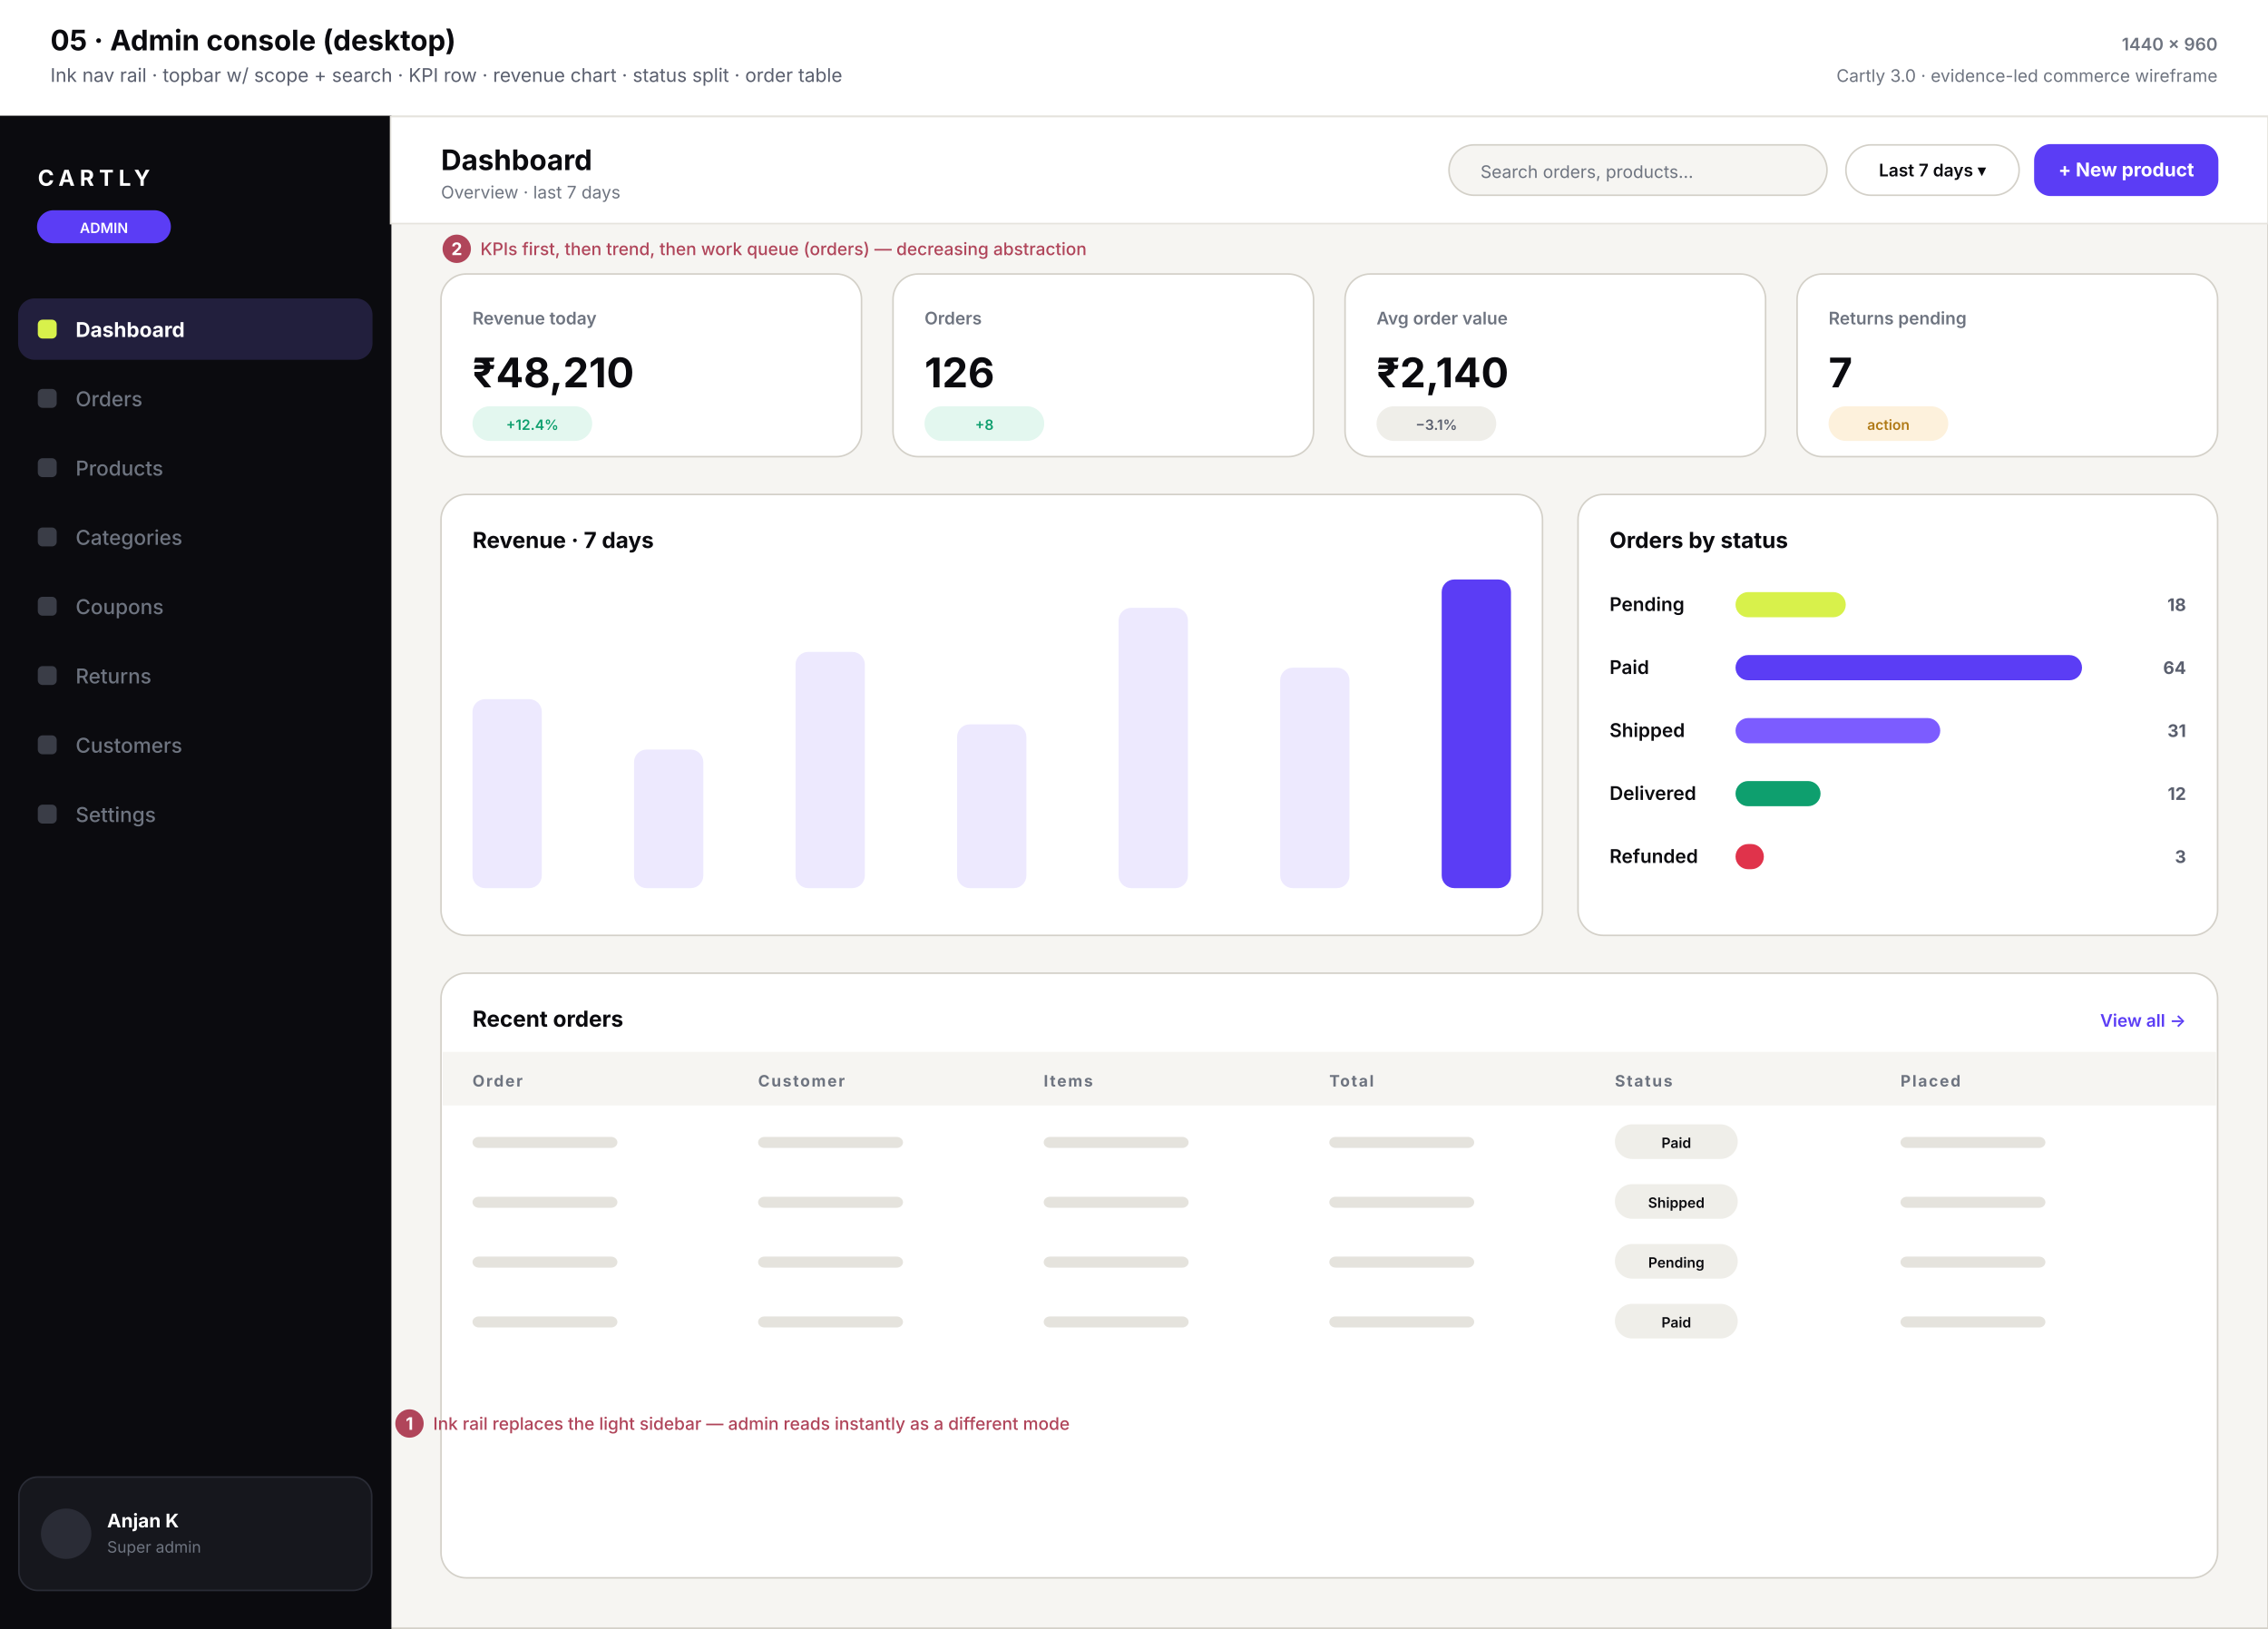
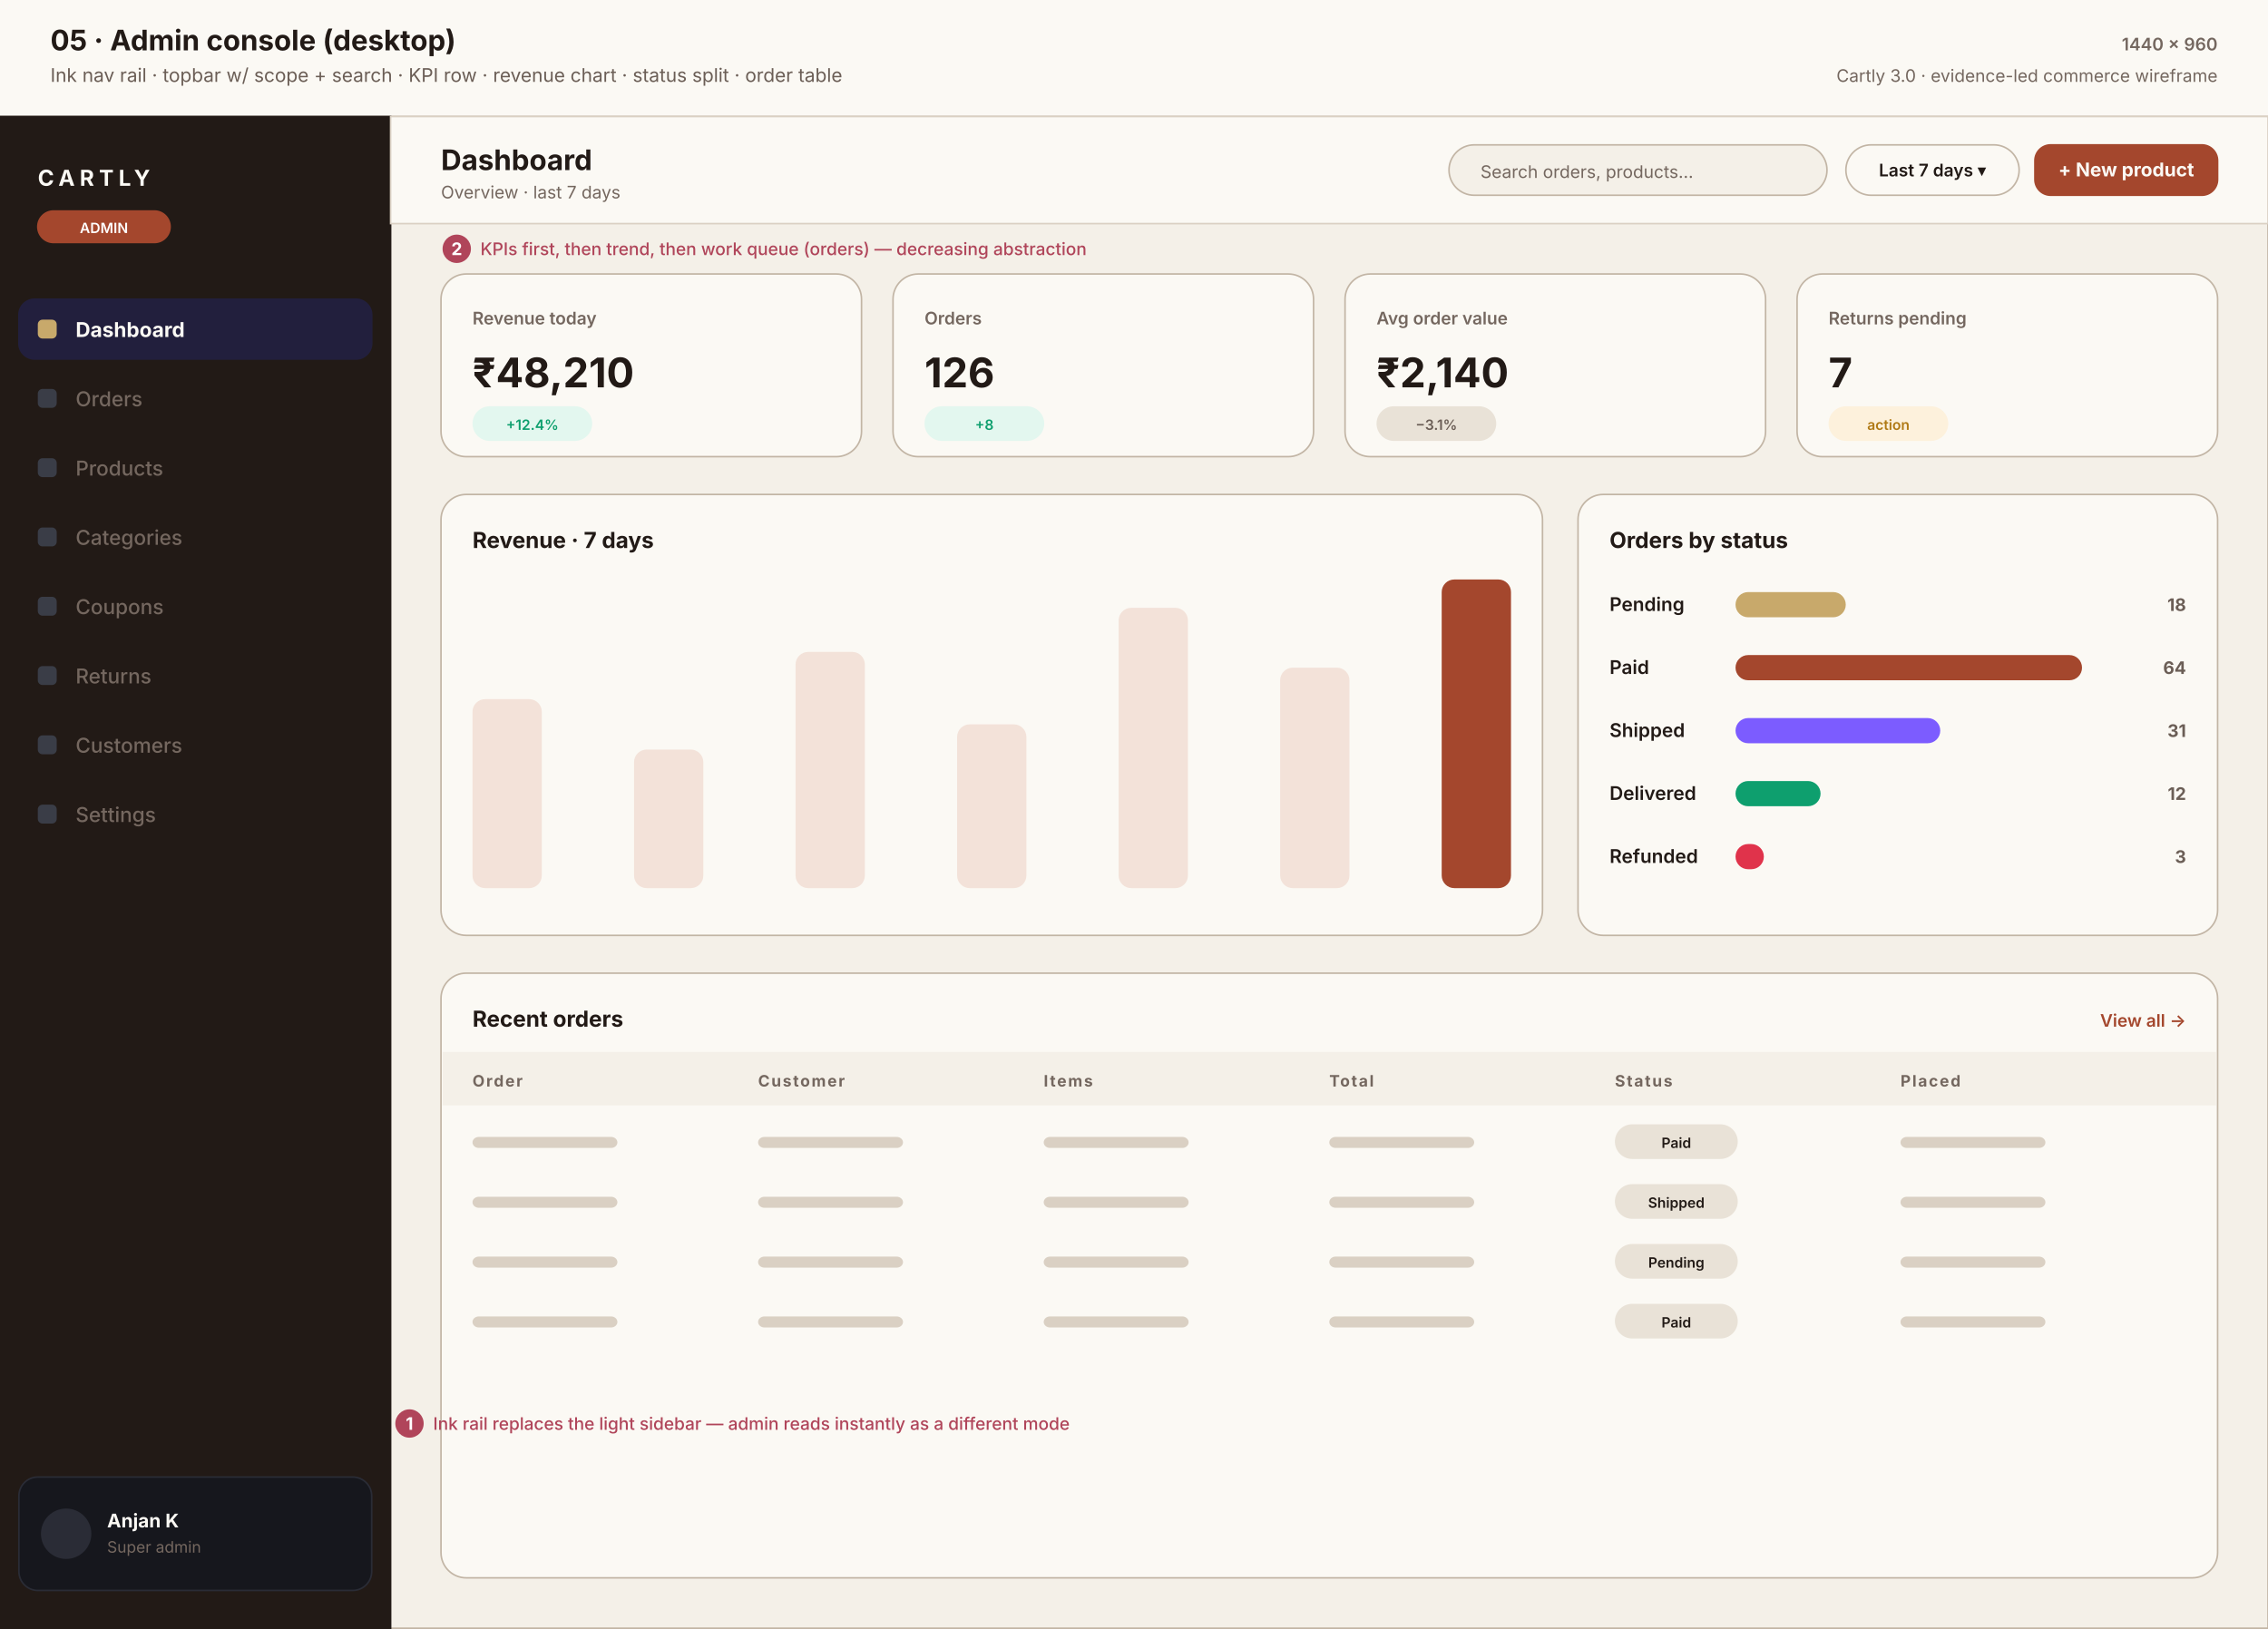
<svg xmlns="http://www.w3.org/2000/svg" width="1440" height="1034" viewBox="0 0 1440 1034">
-   <rect width="1440" height="1034" fill="#FFFFFF" />
+   <rect width="1440" height="1034" fill="#FBF9F4" />
  <g id="frame-label" data-name="frame-label">
-     <text x="32" y="32" font-family="Inter, 'Helvetica Neue', Arial, sans-serif" font-size="18" font-weight="700" fill="#0B0B0F" text-anchor="start">05 · Admin console (desktop)</text>
-     <text x="32" y="52" font-family="Inter, 'Helvetica Neue', Arial, sans-serif" font-size="12" font-weight="400" fill="#5A5F6E" text-anchor="start">Ink nav rail · topbar w/ scope + search · KPI row · revenue chart · status split · order table</text>
-     <text x="1408" y="32" font-family="Inter, 'Helvetica Neue', Arial, sans-serif" font-size="11" font-weight="600" fill="#6E7480" text-anchor="end">1440 × 960</text>
-     <text x="1408" y="52" font-family="Inter, 'Helvetica Neue', Arial, sans-serif" font-size="11" font-weight="400" fill="#6E7480" text-anchor="end">Cartly 3.0 · evidence-led commerce wireframe</text>
+     <text x="32" y="32" font-family="Inter, 'Helvetica Neue', Arial, sans-serif" font-size="18" font-weight="700" fill="#221A16" text-anchor="start">05 · Admin console (desktop)</text>
+     <text x="32" y="52" font-family="Inter, 'Helvetica Neue', Arial, sans-serif" font-size="12" font-weight="400" fill="#6B5E56" text-anchor="start">Ink nav rail · topbar w/ scope + search · KPI row · revenue chart · status split · order table</text>
+     <text x="1408" y="32" font-family="Inter, 'Helvetica Neue', Arial, sans-serif" font-size="11" font-weight="600" fill="#74675F" text-anchor="end">1440 × 960</text>
+     <text x="1408" y="52" font-family="Inter, 'Helvetica Neue', Arial, sans-serif" font-size="11" font-weight="400" fill="#74675F" text-anchor="end">Cartly 3.0 · evidence-led commerce wireframe</text>
  </g>
  <g transform="translate(0 74)">
-     <rect width="1440" height="960" fill="#F6F5F2" stroke="#D3D0C8" />
+     <rect width="1440" height="960" fill="#F4F0E8" stroke="#C2B5A5" />
    <g id="admin-rail" data-name="admin-rail">
-       <rect x="0" y="0" width="248" height="960" rx="0" fill="#0B0B0F" stroke="#0B0B0F" stroke-width="1" />
-       <text x="24" y="44" font-family="Inter, 'Helvetica Neue', Arial, sans-serif" font-size="14" font-weight="700" fill="#FFFFFF" text-anchor="start" letter-spacing="0.22em">CARTLY</text>
-       <rect x="24" y="60" width="84" height="20" rx="10" fill="#5B3DF5" stroke="#5B3DF5" stroke-width="1" />
+       <rect x="0" y="0" width="248" height="960" rx="0" fill="#221A16" stroke="#221A16" stroke-width="1" />
+       <text x="24" y="44" font-family="Inter, 'Helvetica Neue', Arial, sans-serif" font-size="14" font-weight="700" fill="#FBF9F4" text-anchor="start" letter-spacing="0.22em">CARTLY</text>
+       <rect x="24" y="60" width="84" height="20" rx="10" fill="#A4472D" stroke="#A4472D" stroke-width="1" />
      <text x="66" y="74" font-family="Inter, 'Helvetica Neue', Arial, sans-serif" font-size="9" font-weight="600" fill="#fff" text-anchor="middle">ADMIN</text>
      <rect x="12" y="116" width="224" height="38" rx="10" fill="#221F3D" stroke="#221F3D" stroke-width="1" />
-       <rect x="24" y="129" width="12" height="12" rx="3" fill="#D8F14B" />
-       <text x="48" y="140" font-family="Inter, 'Helvetica Neue', Arial, sans-serif" font-size="13" font-weight="700" fill="#FFFFFF" text-anchor="start">Dashboard</text>
+       <rect x="24" y="129" width="12" height="12" rx="3" fill="#C8A96B" />
+       <text x="48" y="140" font-family="Inter, 'Helvetica Neue', Arial, sans-serif" font-size="13" font-weight="700" fill="#FBF9F4" text-anchor="start">Dashboard</text>
      <rect x="24" y="173" width="12" height="12" rx="3" fill="#3A3D47" />
-       <text x="48" y="184" font-family="Inter, 'Helvetica Neue', Arial, sans-serif" font-size="13" font-weight="500" fill="#6E7480" text-anchor="start">Orders</text>
+       <text x="48" y="184" font-family="Inter, 'Helvetica Neue', Arial, sans-serif" font-size="13" font-weight="500" fill="#74675F" text-anchor="start">Orders</text>
      <rect x="24" y="217" width="12" height="12" rx="3" fill="#3A3D47" />
-       <text x="48" y="228" font-family="Inter, 'Helvetica Neue', Arial, sans-serif" font-size="13" font-weight="500" fill="#6E7480" text-anchor="start">Products</text>
+       <text x="48" y="228" font-family="Inter, 'Helvetica Neue', Arial, sans-serif" font-size="13" font-weight="500" fill="#74675F" text-anchor="start">Products</text>
      <rect x="24" y="261" width="12" height="12" rx="3" fill="#3A3D47" />
-       <text x="48" y="272" font-family="Inter, 'Helvetica Neue', Arial, sans-serif" font-size="13" font-weight="500" fill="#6E7480" text-anchor="start">Categories</text>
+       <text x="48" y="272" font-family="Inter, 'Helvetica Neue', Arial, sans-serif" font-size="13" font-weight="500" fill="#74675F" text-anchor="start">Categories</text>
      <rect x="24" y="305" width="12" height="12" rx="3" fill="#3A3D47" />
-       <text x="48" y="316" font-family="Inter, 'Helvetica Neue', Arial, sans-serif" font-size="13" font-weight="500" fill="#6E7480" text-anchor="start">Coupons</text>
+       <text x="48" y="316" font-family="Inter, 'Helvetica Neue', Arial, sans-serif" font-size="13" font-weight="500" fill="#74675F" text-anchor="start">Coupons</text>
      <rect x="24" y="349" width="12" height="12" rx="3" fill="#3A3D47" />
-       <text x="48" y="360" font-family="Inter, 'Helvetica Neue', Arial, sans-serif" font-size="13" font-weight="500" fill="#6E7480" text-anchor="start">Returns</text>
+       <text x="48" y="360" font-family="Inter, 'Helvetica Neue', Arial, sans-serif" font-size="13" font-weight="500" fill="#74675F" text-anchor="start">Returns</text>
      <rect x="24" y="393" width="12" height="12" rx="3" fill="#3A3D47" />
-       <text x="48" y="404" font-family="Inter, 'Helvetica Neue', Arial, sans-serif" font-size="13" font-weight="500" fill="#6E7480" text-anchor="start">Customers</text>
+       <text x="48" y="404" font-family="Inter, 'Helvetica Neue', Arial, sans-serif" font-size="13" font-weight="500" fill="#74675F" text-anchor="start">Customers</text>
      <rect x="24" y="437" width="12" height="12" rx="3" fill="#3A3D47" />
-       <text x="48" y="448" font-family="Inter, 'Helvetica Neue', Arial, sans-serif" font-size="13" font-weight="500" fill="#6E7480" text-anchor="start">Settings</text>
+       <text x="48" y="448" font-family="Inter, 'Helvetica Neue', Arial, sans-serif" font-size="13" font-weight="500" fill="#74675F" text-anchor="start">Settings</text>
      <rect x="12" y="864" width="224" height="72" rx="12" fill="#16171D" stroke="#2A2C36" stroke-width="1" />
      <circle cx="42" cy="900" r="16" fill="#2A2C36" />
-       <text x="68" y="896" font-family="Inter, 'Helvetica Neue', Arial, sans-serif" font-size="12" font-weight="700" fill="#FFFFFF" text-anchor="start">Anjan K</text>
-       <text x="68" y="912" font-family="Inter, 'Helvetica Neue', Arial, sans-serif" font-size="10" font-weight="400" fill="#6E7480" text-anchor="start">Super admin</text>
+       <text x="68" y="896" font-family="Inter, 'Helvetica Neue', Arial, sans-serif" font-size="12" font-weight="700" fill="#FBF9F4" text-anchor="start">Anjan K</text>
+       <text x="68" y="912" font-family="Inter, 'Helvetica Neue', Arial, sans-serif" font-size="10" font-weight="400" fill="#74675F" text-anchor="start">Super admin</text>
    </g>
    <g id="admin-topbar" data-name="admin-topbar">
-       <rect x="248" y="0" width="1192" height="68" rx="0" fill="#FFFFFF" stroke="#E5E3DD" stroke-width="1" />
-       <text x="280" y="34" font-family="Inter, 'Helvetica Neue', Arial, sans-serif" font-size="18" font-weight="700" fill="#0B0B0F" text-anchor="start">Dashboard</text>
-       <text x="280" y="52" font-family="Inter, 'Helvetica Neue', Arial, sans-serif" font-size="11" font-weight="400" fill="#6E7480" text-anchor="start">Overview · last 7 days</text>
-       <rect x="920" y="18" width="240" height="32" rx="16" fill="#F6F5F2" stroke="#D3D0C8" stroke-width="1" />
-       <text x="940" y="39" font-family="Inter, 'Helvetica Neue', Arial, sans-serif" font-size="11" font-weight="400" fill="#6E7480" text-anchor="start">Search orders, products...</text>
-       <rect x="1172" y="18" width="110" height="32" rx="16" fill="#FFFFFF" stroke="#D3D0C8" stroke-width="1" />
-       <text x="1227" y="38" font-family="Inter, 'Helvetica Neue', Arial, sans-serif" font-size="11" font-weight="600" fill="#0B0B0F" text-anchor="middle">Last 7 days ▾</text>
-       <rect x="1292" y="18" width="116" height="32" rx="10" fill="#5B3DF5" stroke="#5B3DF5" stroke-width="1" />
-       <text x="1350" y="38" font-family="Inter, 'Helvetica Neue', Arial, sans-serif" font-size="12" font-weight="700" fill="#FFFFFF" text-anchor="middle">+ New product</text>
+       <rect x="248" y="0" width="1192" height="68" rx="0" fill="#FBF9F4" stroke="#DAD0C3" stroke-width="1" />
+       <text x="280" y="34" font-family="Inter, 'Helvetica Neue', Arial, sans-serif" font-size="18" font-weight="700" fill="#221A16" text-anchor="start">Dashboard</text>
+       <text x="280" y="52" font-family="Inter, 'Helvetica Neue', Arial, sans-serif" font-size="11" font-weight="400" fill="#74675F" text-anchor="start">Overview · last 7 days</text>
+       <rect x="920" y="18" width="240" height="32" rx="16" fill="#F4F0E8" stroke="#C2B5A5" stroke-width="1" />
+       <text x="940" y="39" font-family="Inter, 'Helvetica Neue', Arial, sans-serif" font-size="11" font-weight="400" fill="#74675F" text-anchor="start">Search orders, products...</text>
+       <rect x="1172" y="18" width="110" height="32" rx="16" fill="#FBF9F4" stroke="#C2B5A5" stroke-width="1" />
+       <text x="1227" y="38" font-family="Inter, 'Helvetica Neue', Arial, sans-serif" font-size="11" font-weight="600" fill="#221A16" text-anchor="middle">Last 7 days ▾</text>
+       <rect x="1292" y="18" width="116" height="32" rx="10" fill="#A4472D" stroke="#A4472D" stroke-width="1" />
+       <text x="1350" y="38" font-family="Inter, 'Helvetica Neue', Arial, sans-serif" font-size="12" font-weight="700" fill="#FBF9F4" text-anchor="middle">+ New product</text>
    </g>
    <g id="kpi-cards" data-name="kpi-cards">
-       <rect x="280" y="100" width="267" height="116" rx="16" fill="#FFFFFF" stroke="#D3D0C8" stroke-width="1" />
-       <text x="300" y="132" font-family="Inter, 'Helvetica Neue', Arial, sans-serif" font-size="11" font-weight="600" fill="#6E7480" text-anchor="start">Revenue today</text>
-       <text x="300" y="172" font-family="Inter, 'Helvetica Neue', Arial, sans-serif" font-size="26" font-weight="700" fill="#0B0B0F" text-anchor="start">₹48,210</text>
+       <rect x="280" y="100" width="267" height="116" rx="16" fill="#FBF9F4" stroke="#C2B5A5" stroke-width="1" />
+       <text x="300" y="132" font-family="Inter, 'Helvetica Neue', Arial, sans-serif" font-size="11" font-weight="600" fill="#74675F" text-anchor="start">Revenue today</text>
+       <text x="300" y="172" font-family="Inter, 'Helvetica Neue', Arial, sans-serif" font-size="26" font-weight="700" fill="#221A16" text-anchor="start">₹48,210</text>
      <rect x="300" y="184" width="76" height="22" rx="11" fill="#E3F7EF" stroke="none" stroke-width="1" />
      <text x="338" y="199" font-family="Inter, 'Helvetica Neue', Arial, sans-serif" font-size="9" font-weight="600" fill="#0E9F6E" text-anchor="middle">+12.4%</text>
-       <rect x="567" y="100" width="267" height="116" rx="16" fill="#FFFFFF" stroke="#D3D0C8" stroke-width="1" />
-       <text x="587" y="132" font-family="Inter, 'Helvetica Neue', Arial, sans-serif" font-size="11" font-weight="600" fill="#6E7480" text-anchor="start">Orders</text>
-       <text x="587" y="172" font-family="Inter, 'Helvetica Neue', Arial, sans-serif" font-size="26" font-weight="700" fill="#0B0B0F" text-anchor="start">126</text>
+       <rect x="567" y="100" width="267" height="116" rx="16" fill="#FBF9F4" stroke="#C2B5A5" stroke-width="1" />
+       <text x="587" y="132" font-family="Inter, 'Helvetica Neue', Arial, sans-serif" font-size="11" font-weight="600" fill="#74675F" text-anchor="start">Orders</text>
+       <text x="587" y="172" font-family="Inter, 'Helvetica Neue', Arial, sans-serif" font-size="26" font-weight="700" fill="#221A16" text-anchor="start">126</text>
      <rect x="587" y="184" width="76" height="22" rx="11" fill="#E3F7EF" stroke="none" stroke-width="1" />
      <text x="625" y="199" font-family="Inter, 'Helvetica Neue', Arial, sans-serif" font-size="9" font-weight="600" fill="#0E9F6E" text-anchor="middle">+8</text>
-       <rect x="854" y="100" width="267" height="116" rx="16" fill="#FFFFFF" stroke="#D3D0C8" stroke-width="1" />
-       <text x="874" y="132" font-family="Inter, 'Helvetica Neue', Arial, sans-serif" font-size="11" font-weight="600" fill="#6E7480" text-anchor="start">Avg order value</text>
-       <text x="874" y="172" font-family="Inter, 'Helvetica Neue', Arial, sans-serif" font-size="26" font-weight="700" fill="#0B0B0F" text-anchor="start">₹2,140</text>
-       <rect x="874" y="184" width="76" height="22" rx="11" fill="#EFEEE9" stroke="none" stroke-width="1" />
-       <text x="912" y="199" font-family="Inter, 'Helvetica Neue', Arial, sans-serif" font-size="9" font-weight="600" fill="#5A5F6E" text-anchor="middle">−3.1%</text>
-       <rect x="1141" y="100" width="267" height="116" rx="16" fill="#FFFFFF" stroke="#D3D0C8" stroke-width="1" />
-       <text x="1161" y="132" font-family="Inter, 'Helvetica Neue', Arial, sans-serif" font-size="11" font-weight="600" fill="#6E7480" text-anchor="start">Returns pending</text>
-       <text x="1161" y="172" font-family="Inter, 'Helvetica Neue', Arial, sans-serif" font-size="26" font-weight="700" fill="#0B0B0F" text-anchor="start">7</text>
+       <rect x="854" y="100" width="267" height="116" rx="16" fill="#FBF9F4" stroke="#C2B5A5" stroke-width="1" />
+       <text x="874" y="132" font-family="Inter, 'Helvetica Neue', Arial, sans-serif" font-size="11" font-weight="600" fill="#74675F" text-anchor="start">Avg order value</text>
+       <text x="874" y="172" font-family="Inter, 'Helvetica Neue', Arial, sans-serif" font-size="26" font-weight="700" fill="#221A16" text-anchor="start">₹2,140</text>
+       <rect x="874" y="184" width="76" height="22" rx="11" fill="#E9E2D7" stroke="none" stroke-width="1" />
+       <text x="912" y="199" font-family="Inter, 'Helvetica Neue', Arial, sans-serif" font-size="9" font-weight="600" fill="#6B5E56" text-anchor="middle">−3.1%</text>
+       <rect x="1141" y="100" width="267" height="116" rx="16" fill="#FBF9F4" stroke="#C2B5A5" stroke-width="1" />
+       <text x="1161" y="132" font-family="Inter, 'Helvetica Neue', Arial, sans-serif" font-size="11" font-weight="600" fill="#74675F" text-anchor="start">Returns pending</text>
+       <text x="1161" y="172" font-family="Inter, 'Helvetica Neue', Arial, sans-serif" font-size="26" font-weight="700" fill="#221A16" text-anchor="start">7</text>
      <rect x="1161" y="184" width="76" height="22" rx="11" fill="#FDF1DC" stroke="none" stroke-width="1" />
      <text x="1199" y="199" font-family="Inter, 'Helvetica Neue', Arial, sans-serif" font-size="9" font-weight="600" fill="#B07A16" text-anchor="middle">action</text>
    </g>
    <g id="revenue-chart" data-name="revenue-chart">
-       <rect x="280" y="240" width="699.36" height="280" rx="16" fill="#FFFFFF" stroke="#D3D0C8" stroke-width="1" />
-       <text x="300" y="274" font-family="Inter, 'Helvetica Neue', Arial, sans-serif" font-size="14" font-weight="700" fill="#0B0B0F" text-anchor="start">Revenue · 7 days</text>
-       <rect x="300" y="370" width="44" height="120" rx="8" fill="#EDE9FE" stroke="none" stroke-width="1" />
-       <rect x="402.56" y="402" width="44" height="88" rx="8" fill="#EDE9FE" stroke="none" stroke-width="1" />
-       <rect x="505.12" y="340" width="44" height="150" rx="8" fill="#EDE9FE" stroke="none" stroke-width="1" />
-       <rect x="607.68" y="386" width="44" height="104" rx="8" fill="#EDE9FE" stroke="none" stroke-width="1" />
-       <rect x="710.24" y="312" width="44" height="178" rx="8" fill="#EDE9FE" stroke="none" stroke-width="1" />
-       <rect x="812.8" y="350" width="44" height="140" rx="8" fill="#EDE9FE" stroke="none" stroke-width="1" />
-       <rect x="915.36" y="294" width="44" height="196" rx="8" fill="#5B3DF5" stroke="none" stroke-width="1" />
+       <rect x="280" y="240" width="699.36" height="280" rx="16" fill="#FBF9F4" stroke="#C2B5A5" stroke-width="1" />
+       <text x="300" y="274" font-family="Inter, 'Helvetica Neue', Arial, sans-serif" font-size="14" font-weight="700" fill="#221A16" text-anchor="start">Revenue · 7 days</text>
+       <rect x="300" y="370" width="44" height="120" rx="8" fill="#F3E2D9" stroke="none" stroke-width="1" />
+       <rect x="402.56" y="402" width="44" height="88" rx="8" fill="#F3E2D9" stroke="none" stroke-width="1" />
+       <rect x="505.12" y="340" width="44" height="150" rx="8" fill="#F3E2D9" stroke="none" stroke-width="1" />
+       <rect x="607.68" y="386" width="44" height="104" rx="8" fill="#F3E2D9" stroke="none" stroke-width="1" />
+       <rect x="710.24" y="312" width="44" height="178" rx="8" fill="#F3E2D9" stroke="none" stroke-width="1" />
+       <rect x="812.8" y="350" width="44" height="140" rx="8" fill="#F3E2D9" stroke="none" stroke-width="1" />
+       <rect x="915.36" y="294" width="44" height="196" rx="8" fill="#A4472D" stroke="none" stroke-width="1" />
    </g>
    <g id="orders-by-status" data-name="orders-by-status">
-       <rect x="1001.92" y="240" width="406.08" height="280" rx="16" fill="#FFFFFF" stroke="#D3D0C8" stroke-width="1" />
-       <text x="1021.92" y="274" font-family="Inter, 'Helvetica Neue', Arial, sans-serif" font-size="14" font-weight="700" fill="#0B0B0F" text-anchor="start">Orders by status</text>
-       <text x="1021.92" y="314" font-family="Inter, 'Helvetica Neue', Arial, sans-serif" font-size="12" font-weight="600" fill="#0B0B0F" text-anchor="start">Pending</text>
-       <rect x="1101.92" y="302" width="70" height="16" rx="8" fill="#D8F14B" stroke="none" stroke-width="1" />
-       <text x="1388" y="314" font-family="Inter, 'Helvetica Neue', Arial, sans-serif" font-size="11" font-weight="700" fill="#5A5F6E" text-anchor="end">18</text>
-       <text x="1021.92" y="354" font-family="Inter, 'Helvetica Neue', Arial, sans-serif" font-size="12" font-weight="600" fill="#0B0B0F" text-anchor="start">Paid</text>
-       <rect x="1101.92" y="342" width="220" height="16" rx="8" fill="#5B3DF5" stroke="none" stroke-width="1" />
-       <text x="1388" y="354" font-family="Inter, 'Helvetica Neue', Arial, sans-serif" font-size="11" font-weight="700" fill="#5A5F6E" text-anchor="end">64</text>
-       <text x="1021.92" y="394" font-family="Inter, 'Helvetica Neue', Arial, sans-serif" font-size="12" font-weight="600" fill="#0B0B0F" text-anchor="start">Shipped</text>
+       <rect x="1001.92" y="240" width="406.08" height="280" rx="16" fill="#FBF9F4" stroke="#C2B5A5" stroke-width="1" />
+       <text x="1021.92" y="274" font-family="Inter, 'Helvetica Neue', Arial, sans-serif" font-size="14" font-weight="700" fill="#221A16" text-anchor="start">Orders by status</text>
+       <text x="1021.92" y="314" font-family="Inter, 'Helvetica Neue', Arial, sans-serif" font-size="12" font-weight="600" fill="#221A16" text-anchor="start">Pending</text>
+       <rect x="1101.92" y="302" width="70" height="16" rx="8" fill="#C8A96B" stroke="none" stroke-width="1" />
+       <text x="1388" y="314" font-family="Inter, 'Helvetica Neue', Arial, sans-serif" font-size="11" font-weight="700" fill="#6B5E56" text-anchor="end">18</text>
+       <text x="1021.92" y="354" font-family="Inter, 'Helvetica Neue', Arial, sans-serif" font-size="12" font-weight="600" fill="#221A16" text-anchor="start">Paid</text>
+       <rect x="1101.92" y="342" width="220" height="16" rx="8" fill="#A4472D" stroke="none" stroke-width="1" />
+       <text x="1388" y="354" font-family="Inter, 'Helvetica Neue', Arial, sans-serif" font-size="11" font-weight="700" fill="#6B5E56" text-anchor="end">64</text>
+       <text x="1021.92" y="394" font-family="Inter, 'Helvetica Neue', Arial, sans-serif" font-size="12" font-weight="600" fill="#221A16" text-anchor="start">Shipped</text>
      <rect x="1101.92" y="382" width="130" height="16" rx="8" fill="#7C5CFF" stroke="none" stroke-width="1" />
-       <text x="1388" y="394" font-family="Inter, 'Helvetica Neue', Arial, sans-serif" font-size="11" font-weight="700" fill="#5A5F6E" text-anchor="end">31</text>
-       <text x="1021.92" y="434" font-family="Inter, 'Helvetica Neue', Arial, sans-serif" font-size="12" font-weight="600" fill="#0B0B0F" text-anchor="start">Delivered</text>
+       <text x="1388" y="394" font-family="Inter, 'Helvetica Neue', Arial, sans-serif" font-size="11" font-weight="700" fill="#6B5E56" text-anchor="end">31</text>
+       <text x="1021.92" y="434" font-family="Inter, 'Helvetica Neue', Arial, sans-serif" font-size="12" font-weight="600" fill="#221A16" text-anchor="start">Delivered</text>
      <rect x="1101.92" y="422" width="54" height="16" rx="8" fill="#0E9F6E" stroke="none" stroke-width="1" />
-       <text x="1388" y="434" font-family="Inter, 'Helvetica Neue', Arial, sans-serif" font-size="11" font-weight="700" fill="#5A5F6E" text-anchor="end">12</text>
-       <text x="1021.92" y="474" font-family="Inter, 'Helvetica Neue', Arial, sans-serif" font-size="12" font-weight="600" fill="#0B0B0F" text-anchor="start">Refunded</text>
+       <text x="1388" y="434" font-family="Inter, 'Helvetica Neue', Arial, sans-serif" font-size="11" font-weight="700" fill="#6B5E56" text-anchor="end">12</text>
+       <text x="1021.92" y="474" font-family="Inter, 'Helvetica Neue', Arial, sans-serif" font-size="12" font-weight="600" fill="#221A16" text-anchor="start">Refunded</text>
      <rect x="1101.92" y="462" width="18" height="16" rx="8" fill="#E0334B" stroke="none" stroke-width="1" />
-       <text x="1388" y="474" font-family="Inter, 'Helvetica Neue', Arial, sans-serif" font-size="11" font-weight="700" fill="#5A5F6E" text-anchor="end">3</text>
+       <text x="1388" y="474" font-family="Inter, 'Helvetica Neue', Arial, sans-serif" font-size="11" font-weight="700" fill="#6B5E56" text-anchor="end">3</text>
    </g>
    <g id="recent-orders-table" data-name="recent-orders-table">
-       <rect x="280" y="544" width="1128" height="384" rx="16" fill="#FFFFFF" stroke="#D3D0C8" stroke-width="1" />
-       <text x="300" y="578" font-family="Inter, 'Helvetica Neue', Arial, sans-serif" font-size="14" font-weight="700" fill="#0B0B0F" text-anchor="start">Recent orders</text>
-       <text x="1388" y="578" font-family="Inter, 'Helvetica Neue', Arial, sans-serif" font-size="11" font-weight="600" fill="#5B3DF5" text-anchor="end">View all →</text>
-       <rect x="281" y="594" width="1126" height="34" rx="0" fill="#F6F5F2" stroke="none" stroke-width="1" />
-       <text x="300" y="616" font-family="Inter, 'Helvetica Neue', Arial, sans-serif" font-size="10" font-weight="700" fill="#6E7480" text-anchor="start" letter-spacing="0.1em">Order</text>
-       <text x="481.333" y="616" font-family="Inter, 'Helvetica Neue', Arial, sans-serif" font-size="10" font-weight="700" fill="#6E7480" text-anchor="start" letter-spacing="0.1em">Customer</text>
-       <text x="662.667" y="616" font-family="Inter, 'Helvetica Neue', Arial, sans-serif" font-size="10" font-weight="700" fill="#6E7480" text-anchor="start" letter-spacing="0.1em">Items</text>
-       <text x="844" y="616" font-family="Inter, 'Helvetica Neue', Arial, sans-serif" font-size="10" font-weight="700" fill="#6E7480" text-anchor="start" letter-spacing="0.1em">Total</text>
-       <text x="1025.333" y="616" font-family="Inter, 'Helvetica Neue', Arial, sans-serif" font-size="10" font-weight="700" fill="#6E7480" text-anchor="start" letter-spacing="0.1em">Status</text>
-       <text x="1206.667" y="616" font-family="Inter, 'Helvetica Neue', Arial, sans-serif" font-size="10" font-weight="700" fill="#6E7480" text-anchor="start" letter-spacing="0.1em">Placed</text>
-       <rect x="300" y="648" width="92" height="7" rx="4" fill="#E5E3DD" stroke="none" stroke-width="1" />
-       <rect x="481.333" y="648" width="92" height="7" rx="4" fill="#E5E3DD" stroke="none" stroke-width="1" />
-       <rect x="662.667" y="648" width="92" height="7" rx="4" fill="#E5E3DD" stroke="none" stroke-width="1" />
-       <rect x="844" y="648" width="92" height="7" rx="4" fill="#E5E3DD" stroke="none" stroke-width="1" />
-       <rect x="1025.333" y="640" width="78" height="22" rx="11" fill="#EFEEE9" stroke="none" stroke-width="1" />
-       <text x="1064.333" y="655" font-family="Inter, 'Helvetica Neue', Arial, sans-serif" font-size="9" font-weight="600" fill="#0B0B0F" text-anchor="middle">Paid</text>
-       <rect x="1206.667" y="648" width="92" height="7" rx="4" fill="#E5E3DD" stroke="none" stroke-width="1" />
-       <rect x="300" y="686" width="92" height="7" rx="4" fill="#E5E3DD" stroke="none" stroke-width="1" />
-       <rect x="481.333" y="686" width="92" height="7" rx="4" fill="#E5E3DD" stroke="none" stroke-width="1" />
-       <rect x="662.667" y="686" width="92" height="7" rx="4" fill="#E5E3DD" stroke="none" stroke-width="1" />
-       <rect x="844" y="686" width="92" height="7" rx="4" fill="#E5E3DD" stroke="none" stroke-width="1" />
-       <rect x="1025.333" y="678" width="78" height="22" rx="11" fill="#EFEEE9" stroke="none" stroke-width="1" />
-       <text x="1064.333" y="693" font-family="Inter, 'Helvetica Neue', Arial, sans-serif" font-size="9" font-weight="600" fill="#0B0B0F" text-anchor="middle">Shipped</text>
-       <rect x="1206.667" y="686" width="92" height="7" rx="4" fill="#E5E3DD" stroke="none" stroke-width="1" />
-       <rect x="300" y="724" width="92" height="7" rx="4" fill="#E5E3DD" stroke="none" stroke-width="1" />
-       <rect x="481.333" y="724" width="92" height="7" rx="4" fill="#E5E3DD" stroke="none" stroke-width="1" />
-       <rect x="662.667" y="724" width="92" height="7" rx="4" fill="#E5E3DD" stroke="none" stroke-width="1" />
-       <rect x="844" y="724" width="92" height="7" rx="4" fill="#E5E3DD" stroke="none" stroke-width="1" />
-       <rect x="1025.333" y="716" width="78" height="22" rx="11" fill="#EFEEE9" stroke="none" stroke-width="1" />
-       <text x="1064.333" y="731" font-family="Inter, 'Helvetica Neue', Arial, sans-serif" font-size="9" font-weight="600" fill="#0B0B0F" text-anchor="middle">Pending</text>
-       <rect x="1206.667" y="724" width="92" height="7" rx="4" fill="#E5E3DD" stroke="none" stroke-width="1" />
-       <rect x="300" y="762" width="92" height="7" rx="4" fill="#E5E3DD" stroke="none" stroke-width="1" />
-       <rect x="481.333" y="762" width="92" height="7" rx="4" fill="#E5E3DD" stroke="none" stroke-width="1" />
-       <rect x="662.667" y="762" width="92" height="7" rx="4" fill="#E5E3DD" stroke="none" stroke-width="1" />
-       <rect x="844" y="762" width="92" height="7" rx="4" fill="#E5E3DD" stroke="none" stroke-width="1" />
-       <rect x="1025.333" y="754" width="78" height="22" rx="11" fill="#EFEEE9" stroke="none" stroke-width="1" />
-       <text x="1064.333" y="769" font-family="Inter, 'Helvetica Neue', Arial, sans-serif" font-size="9" font-weight="600" fill="#0B0B0F" text-anchor="middle">Paid</text>
-       <rect x="1206.667" y="762" width="92" height="7" rx="4" fill="#E5E3DD" stroke="none" stroke-width="1" />
+       <rect x="280" y="544" width="1128" height="384" rx="16" fill="#FBF9F4" stroke="#C2B5A5" stroke-width="1" />
+       <text x="300" y="578" font-family="Inter, 'Helvetica Neue', Arial, sans-serif" font-size="14" font-weight="700" fill="#221A16" text-anchor="start">Recent orders</text>
+       <text x="1388" y="578" font-family="Inter, 'Helvetica Neue', Arial, sans-serif" font-size="11" font-weight="600" fill="#A4472D" text-anchor="end">View all →</text>
+       <rect x="281" y="594" width="1126" height="34" rx="0" fill="#F4F0E8" stroke="none" stroke-width="1" />
+       <text x="300" y="616" font-family="Inter, 'Helvetica Neue', Arial, sans-serif" font-size="10" font-weight="700" fill="#74675F" text-anchor="start" letter-spacing="0.1em">Order</text>
+       <text x="481.333" y="616" font-family="Inter, 'Helvetica Neue', Arial, sans-serif" font-size="10" font-weight="700" fill="#74675F" text-anchor="start" letter-spacing="0.1em">Customer</text>
+       <text x="662.667" y="616" font-family="Inter, 'Helvetica Neue', Arial, sans-serif" font-size="10" font-weight="700" fill="#74675F" text-anchor="start" letter-spacing="0.1em">Items</text>
+       <text x="844" y="616" font-family="Inter, 'Helvetica Neue', Arial, sans-serif" font-size="10" font-weight="700" fill="#74675F" text-anchor="start" letter-spacing="0.1em">Total</text>
+       <text x="1025.333" y="616" font-family="Inter, 'Helvetica Neue', Arial, sans-serif" font-size="10" font-weight="700" fill="#74675F" text-anchor="start" letter-spacing="0.1em">Status</text>
+       <text x="1206.667" y="616" font-family="Inter, 'Helvetica Neue', Arial, sans-serif" font-size="10" font-weight="700" fill="#74675F" text-anchor="start" letter-spacing="0.1em">Placed</text>
+       <rect x="300" y="648" width="92" height="7" rx="4" fill="#DAD0C3" stroke="none" stroke-width="1" />
+       <rect x="481.333" y="648" width="92" height="7" rx="4" fill="#DAD0C3" stroke="none" stroke-width="1" />
+       <rect x="662.667" y="648" width="92" height="7" rx="4" fill="#DAD0C3" stroke="none" stroke-width="1" />
+       <rect x="844" y="648" width="92" height="7" rx="4" fill="#DAD0C3" stroke="none" stroke-width="1" />
+       <rect x="1025.333" y="640" width="78" height="22" rx="11" fill="#E9E2D7" stroke="none" stroke-width="1" />
+       <text x="1064.333" y="655" font-family="Inter, 'Helvetica Neue', Arial, sans-serif" font-size="9" font-weight="600" fill="#221A16" text-anchor="middle">Paid</text>
+       <rect x="1206.667" y="648" width="92" height="7" rx="4" fill="#DAD0C3" stroke="none" stroke-width="1" />
+       <rect x="300" y="686" width="92" height="7" rx="4" fill="#DAD0C3" stroke="none" stroke-width="1" />
+       <rect x="481.333" y="686" width="92" height="7" rx="4" fill="#DAD0C3" stroke="none" stroke-width="1" />
+       <rect x="662.667" y="686" width="92" height="7" rx="4" fill="#DAD0C3" stroke="none" stroke-width="1" />
+       <rect x="844" y="686" width="92" height="7" rx="4" fill="#DAD0C3" stroke="none" stroke-width="1" />
+       <rect x="1025.333" y="678" width="78" height="22" rx="11" fill="#E9E2D7" stroke="none" stroke-width="1" />
+       <text x="1064.333" y="693" font-family="Inter, 'Helvetica Neue', Arial, sans-serif" font-size="9" font-weight="600" fill="#221A16" text-anchor="middle">Shipped</text>
+       <rect x="1206.667" y="686" width="92" height="7" rx="4" fill="#DAD0C3" stroke="none" stroke-width="1" />
+       <rect x="300" y="724" width="92" height="7" rx="4" fill="#DAD0C3" stroke="none" stroke-width="1" />
+       <rect x="481.333" y="724" width="92" height="7" rx="4" fill="#DAD0C3" stroke="none" stroke-width="1" />
+       <rect x="662.667" y="724" width="92" height="7" rx="4" fill="#DAD0C3" stroke="none" stroke-width="1" />
+       <rect x="844" y="724" width="92" height="7" rx="4" fill="#DAD0C3" stroke="none" stroke-width="1" />
+       <rect x="1025.333" y="716" width="78" height="22" rx="11" fill="#E9E2D7" stroke="none" stroke-width="1" />
+       <text x="1064.333" y="731" font-family="Inter, 'Helvetica Neue', Arial, sans-serif" font-size="9" font-weight="600" fill="#221A16" text-anchor="middle">Pending</text>
+       <rect x="1206.667" y="724" width="92" height="7" rx="4" fill="#DAD0C3" stroke="none" stroke-width="1" />
+       <rect x="300" y="762" width="92" height="7" rx="4" fill="#DAD0C3" stroke="none" stroke-width="1" />
+       <rect x="481.333" y="762" width="92" height="7" rx="4" fill="#DAD0C3" stroke="none" stroke-width="1" />
+       <rect x="662.667" y="762" width="92" height="7" rx="4" fill="#DAD0C3" stroke="none" stroke-width="1" />
+       <rect x="844" y="762" width="92" height="7" rx="4" fill="#DAD0C3" stroke="none" stroke-width="1" />
+       <rect x="1025.333" y="754" width="78" height="22" rx="11" fill="#E9E2D7" stroke="none" stroke-width="1" />
+       <text x="1064.333" y="769" font-family="Inter, 'Helvetica Neue', Arial, sans-serif" font-size="9" font-weight="600" fill="#221A16" text-anchor="middle">Paid</text>
+       <rect x="1206.667" y="762" width="92" height="7" rx="4" fill="#DAD0C3" stroke="none" stroke-width="1" />
    </g>
    <g id="annotations" data-name="annotations">
      <circle cx="260" cy="830" r="9" fill="#B0455A" />
      <text x="260" y="834" font-family="Inter, 'Helvetica Neue', Arial, sans-serif" font-size="11" font-weight="700" fill="#fff" text-anchor="middle">1</text>
      <text x="275" y="834" font-family="Inter, 'Helvetica Neue', Arial, sans-serif" font-size="11" font-weight="500" fill="#B0455A" text-anchor="start">Ink rail replaces the light sidebar — admin reads instantly as a different mode</text>
      <circle cx="290" cy="84" r="9" fill="#B0455A" />
      <text x="290" y="88" font-family="Inter, 'Helvetica Neue', Arial, sans-serif" font-size="11" font-weight="700" fill="#fff" text-anchor="middle">2</text>
      <text x="305" y="88" font-family="Inter, 'Helvetica Neue', Arial, sans-serif" font-size="11" font-weight="500" fill="#B0455A" text-anchor="start">KPIs first, then trend, then work queue (orders) — decreasing abstraction</text>
    </g>
  </g>
</svg>
